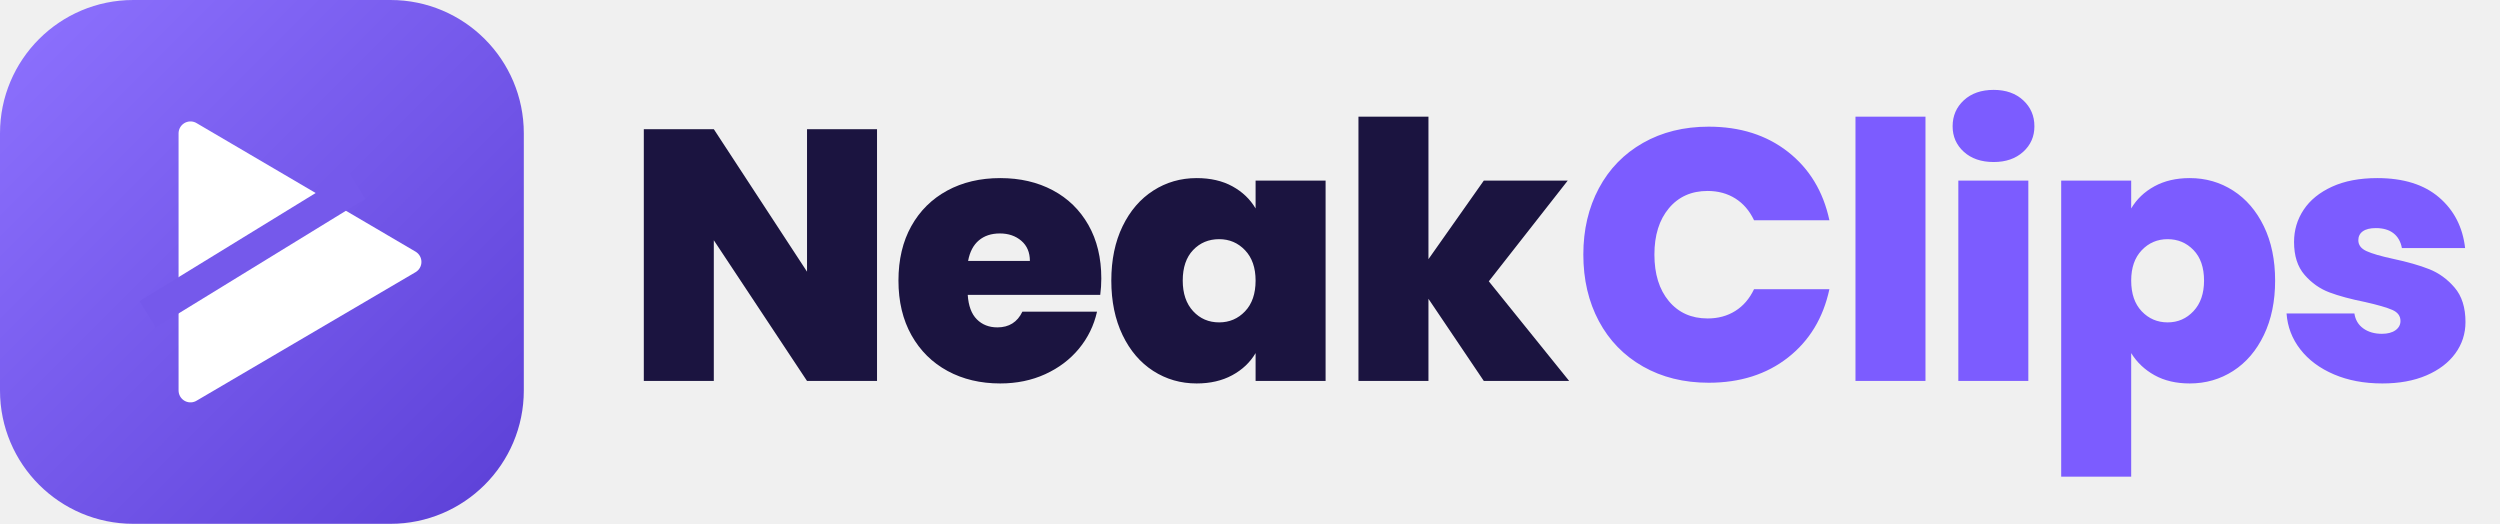
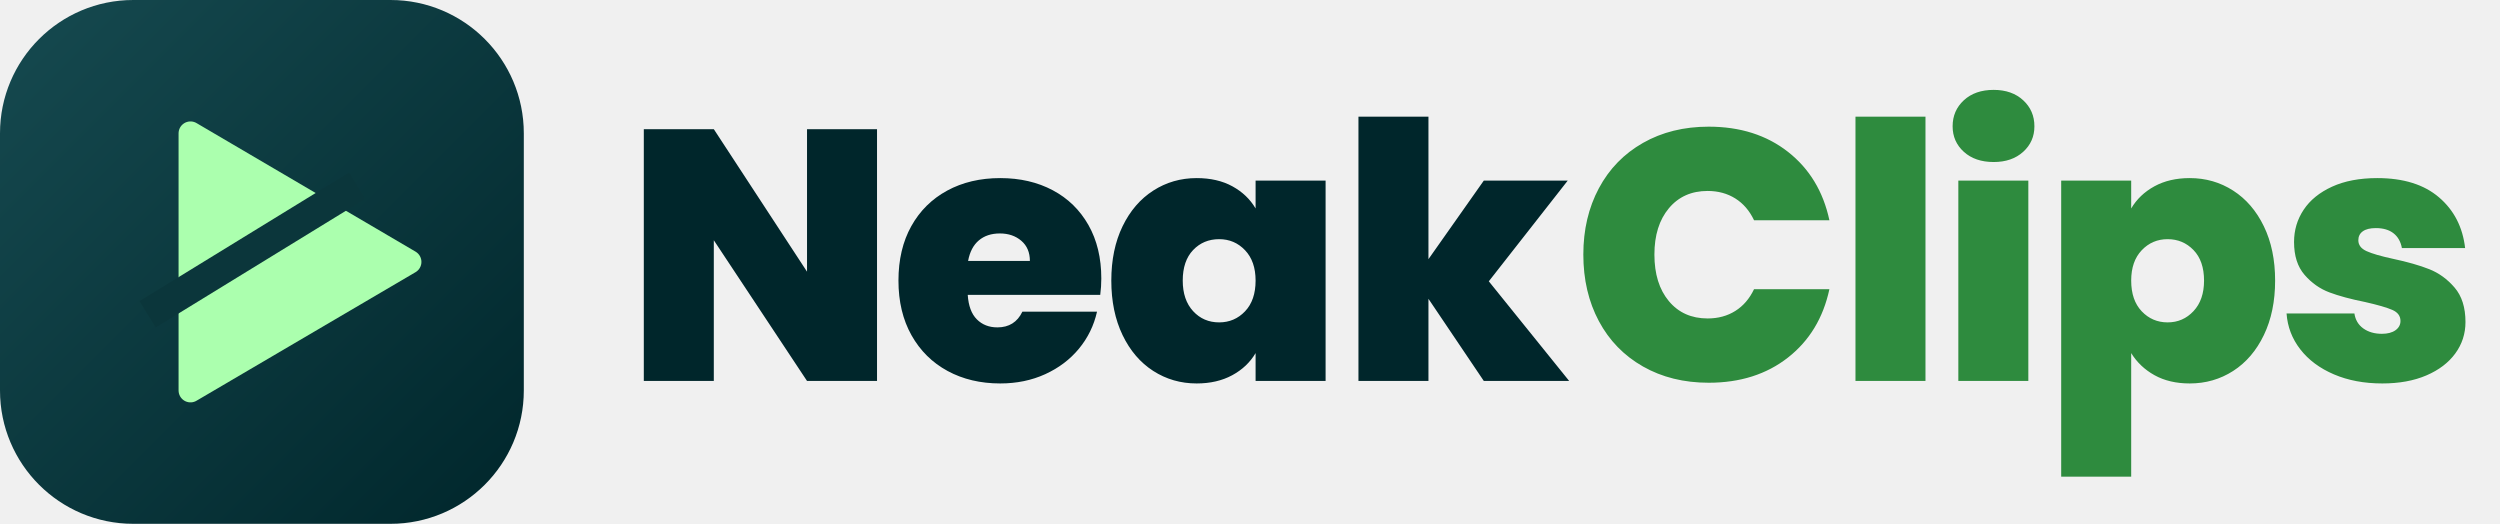
<svg xmlns="http://www.w3.org/2000/svg" width="1050" height="220" viewBox="0 0 1050 220" fill="none" role="img" aria-label="NeakClips">
  <defs>
    <linearGradient id="g" x1="0" y1="0" x2="220" y2="220" gradientUnits="userSpaceOnUse">
-       <stop offset="0" stop-color="#8E72FF" />
-       <stop offset="1" stop-color="#5B3FD6" />
+       <stop offset="0" stop-color="#164A50" />
+       <stop offset="1" stop-color="#00262B" />
    </linearGradient>
  </defs>
  <rect x="0" y="0" width="220" height="220" rx="56" fill="url(#g)" />
-   <polygon points="80,56 80,164 172,110" fill="#fff" stroke="#fff" stroke-width="10" stroke-linejoin="round" />
-   <line x1="62" y1="132" x2="150" y2="78" stroke="#7559EB" stroke-width="13" stroke-linecap="butt" />
-   <path d="M368.35 160.0H338.95L299.8 100.9V160.0H270.4V54.25H299.8L338.95 114.1V54.25H368.35Z M462.1 123.85H406.45Q406.9 130.75 410.275 134.125Q413.65 137.5 418.9 137.5Q426.25 137.5 429.4 130.9H460.75Q458.8 139.6 453.175 146.425Q447.55 153.25 439.0 157.15Q430.45 161.05 420.1 161.05Q407.65 161.05 397.975 155.8Q388.3 150.55 382.825 140.8Q377.35 131.05 377.35 117.85Q377.35 104.65 382.75 94.975Q388.15 85.3 397.825 80.05Q407.5 74.8 420.1 74.8Q432.55 74.8 442.15 79.9Q451.75 85.0 457.15 94.525Q462.55 104.05 462.55 116.95Q462.55 120.4 462.1 123.85ZM432.55 109.6Q432.55 104.2 428.95 101.125Q425.35 98.05 419.95 98.05Q414.55 98.05 411.1 100.975Q407.65 103.9 406.6 109.6Z M502.6 74.8Q511.3 74.8 517.6 78.25Q523.9 81.7 527.35 87.55V75.85H556.75V160.0H527.35V148.3Q523.9 154.15 517.525 157.6Q511.15 161.05 502.6 161.05Q492.55 161.05 484.375 155.8Q476.2 150.55 471.475 140.725Q466.75 130.9 466.75 117.85Q466.75 104.8 471.475 95.05Q476.2 85.3 484.375 80.05Q492.55 74.8 502.6 74.8ZM512.05 100.45Q505.45 100.45 501.1 105.025Q496.75 109.6 496.75 117.85Q496.75 125.95 501.1 130.675Q505.45 135.4 512.05 135.4Q518.5 135.4 522.925 130.75Q527.35 126.1 527.35 117.85Q527.35 109.75 522.925 105.1Q518.5 100.45 512.05 100.45Z M623.2 160.0 599.95 125.5V160.0H570.55V49.0H599.95V108.85L623.2 75.85H658.45L625.3 118.15L659.05 160.0Z" fill="#1B1440" />
-   <path d="M717.65 53.2Q737.45 53.2 750.95 63.775Q764.45 74.35 768.35 92.5H736.7Q733.85 86.5 728.825 83.35Q723.8 80.2 717.2 80.2Q707 80.2 700.925 87.475Q694.85 94.75 694.85 106.9Q694.85 119.2 700.925 126.475Q707 133.75 717.2 133.75Q723.8 133.75 728.825 130.6Q733.85 127.45 736.7 121.45H768.35Q764.45 139.6 750.95 150.175Q737.45 160.75 717.65 160.75Q702.05 160.75 690.05 153.925Q678.05 147.1 671.525 134.875Q665 122.65 665 106.9Q665 91.3 671.525 79.075Q678.05 66.85 690.05 60.025Q702.05 53.2 717.65 53.2Z M808.7 49.0V160.0H779.3V49.0Z M820.1 53.05Q820.1 46.45 824.825 42.1Q829.55 37.75 837.35 37.75Q845.0 37.75 849.725 42.1Q854.45 46.45 854.45 53.05Q854.45 59.5 849.725 63.775Q845.0 68.05 837.35 68.05Q829.55 68.05 824.825 63.775Q820.1 59.5 820.1 53.05ZM851.9 75.85V160.0H822.5V75.85Z M919.7 74.8Q929.75 74.8 937.925 80.05Q946.1 85.3 950.825 95.05Q955.55 104.8 955.55 117.85Q955.55 130.9 950.825 140.725Q946.1 150.55 937.925 155.8Q929.75 161.05 919.7 161.05Q911.15 161.05 904.925 157.6Q898.7 154.15 895.1 148.3V200.2H865.7V75.85H895.1V87.55Q898.55 81.7 904.85 78.25Q911.15 74.8 919.7 74.8ZM910.4 100.45Q903.95 100.45 899.525 105.1Q895.1 109.75 895.1 117.85Q895.1 126.1 899.525 130.75Q903.95 135.4 910.4 135.4Q916.85 135.4 921.275 130.675Q925.7 125.95 925.7 117.85Q925.7 109.6 921.275 105.025Q916.85 100.45 910.4 100.45Z M960.35 131.65H988.85Q989.45 135.7 992.6 137.95Q995.75 140.2 1000.4 140.2Q1004 140.2 1006.1 138.7Q1008.2 137.2 1008.2 134.8Q1008.2 131.65 1004.75 130.15Q1001.3 128.65 993.35 126.85Q984.35 125.05 978.35 122.8Q972.35 120.55 967.925 115.45Q963.5 110.35 963.5 101.65Q963.5 94.15 967.55 88.075Q971.6 82.0 979.475 78.4Q987.35 74.8 998.45 74.8Q1014.95 74.8 1024.4 82.9Q1033.85 91.0 1035.35 104.2H1008.8Q1008.05 100.15 1005.275 97.975Q1002.5 95.8 997.85 95.8Q994.25 95.8 992.375 97.15Q990.5 98.5 990.5 100.9Q990.5 103.9 993.95 105.475Q997.4 107.05 1005.05 108.7Q1014.2 110.65 1020.275 113.05Q1026.35 115.45 1030.925 120.775Q1035.5 126.1 1035.5 135.25Q1035.5 142.6 1031.225 148.45Q1026.95 154.3 1019.075 157.675Q1011.2 161.05 1000.55 161.05Q989.15 161.05 980.225 157.225Q971.3 153.4 966.125 146.725Q960.95 140.05 960.35 131.65Z" fill="#7C5CFF" />
+   <polygon points="80,56 80,164 172,110" fill="#ABFFAE" stroke="#ABFFAE" stroke-width="10" stroke-linejoin="round" />
+   <line x1="62" y1="132" x2="150" y2="78" stroke="#0B363B" stroke-width="13" />
+   <path d="M368.35 160.0H338.95L299.8 100.9V160.0H270.4V54.25H299.8L338.95 114.1V54.25H368.35Z M462.1 123.85H406.45Q406.9 130.75 410.275 134.125Q413.65 137.5 418.9 137.5Q426.25 137.5 429.4 130.9H460.75Q458.8 139.6 453.175 146.425Q447.55 153.25 439.0 157.15Q430.45 161.05 420.1 161.05Q407.65 161.05 397.975 155.8Q388.3 150.55 382.825 140.8Q377.35 131.05 377.35 117.85Q377.35 104.65 382.75 94.975Q388.15 85.3 397.825 80.05Q407.5 74.8 420.1 74.8Q432.55 74.8 442.15 79.9Q451.75 85.0 457.15 94.525Q462.55 104.05 462.55 116.95Q462.55 120.4 462.1 123.85ZM432.55 109.6Q432.55 104.2 428.95 101.125Q425.35 98.05 419.95 98.05Q414.55 98.05 411.1 100.975Q407.65 103.9 406.6 109.6Z M502.6 74.8Q511.3 74.8 517.6 78.25Q523.9 81.7 527.35 87.55V75.85H556.75V160.0H527.35V148.3Q523.9 154.15 517.525 157.6Q511.15 161.05 502.6 161.05Q492.55 161.05 484.375 155.8Q476.2 150.55 471.475 140.725Q466.75 130.9 466.75 117.85Q466.75 104.8 471.475 95.05Q476.2 85.3 484.375 80.05Q492.55 74.8 502.6 74.8ZM512.05 100.45Q505.45 100.45 501.1 105.025Q496.75 109.6 496.75 117.85Q496.75 125.95 501.1 130.675Q505.45 135.4 512.05 135.4Q518.5 135.4 522.925 130.75Q527.35 126.1 527.35 117.85Q527.35 109.75 522.925 105.1Q518.5 100.45 512.05 100.45Z M623.2 160.0 599.95 125.5V160.0H570.55V49.0H599.95V108.85L623.2 75.85H658.45L625.3 118.15L659.05 160.0Z" fill="#00262B" />
+   <path d="M717.65 53.2Q737.45 53.2 750.95 63.775Q764.45 74.35 768.35 92.5H736.7Q733.85 86.5 728.825 83.35Q723.8 80.2 717.2 80.2Q707 80.2 700.925 87.475Q694.85 94.75 694.85 106.9Q694.85 119.2 700.925 126.475Q707 133.75 717.2 133.75Q723.8 133.75 728.825 130.6Q733.85 127.45 736.7 121.45H768.35Q764.45 139.6 750.95 150.175Q737.45 160.75 717.65 160.75Q702.05 160.75 690.05 153.925Q678.05 147.1 671.525 134.875Q665 122.65 665 106.9Q665 91.3 671.525 79.075Q678.05 66.85 690.05 60.025Q702.05 53.2 717.65 53.2Z M808.7 49.0V160.0H779.3V49.0Z M820.1 53.05Q820.1 46.45 824.825 42.1Q829.55 37.75 837.35 37.75Q845.0 37.75 849.725 42.1Q854.45 46.45 854.45 53.05Q854.45 59.5 849.725 63.775Q845.0 68.05 837.35 68.05Q829.55 68.05 824.825 63.775Q820.1 59.5 820.1 53.05ZM851.9 75.85V160.0H822.5V75.85Z M919.7 74.8Q929.75 74.8 937.925 80.05Q946.1 85.3 950.825 95.05Q955.55 104.8 955.55 117.85Q955.55 130.9 950.825 140.725Q946.1 150.55 937.925 155.8Q929.75 161.05 919.7 161.05Q911.15 161.05 904.925 157.6Q898.7 154.15 895.1 148.3V200.2H865.7V75.85H895.1V87.55Q898.55 81.7 904.85 78.25Q911.15 74.8 919.7 74.8ZM910.4 100.45Q903.95 100.45 899.525 105.1Q895.1 109.75 895.1 117.85Q895.1 126.1 899.525 130.75Q903.95 135.4 910.4 135.4Q916.85 135.4 921.275 130.675Q925.7 125.95 925.7 117.85Q925.7 109.6 921.275 105.025Q916.85 100.45 910.4 100.45Z M960.35 131.65H988.85Q989.45 135.7 992.6 137.95Q995.75 140.2 1000.4 140.2Q1004 140.2 1006.1 138.7Q1008.2 137.2 1008.2 134.8Q1008.2 131.65 1004.75 130.15Q1001.3 128.65 993.35 126.85Q984.35 125.05 978.35 122.8Q972.35 120.55 967.925 115.45Q963.5 110.35 963.5 101.65Q963.5 94.15 967.55 88.075Q971.6 82.0 979.475 78.4Q987.35 74.8 998.45 74.8Q1014.95 74.8 1024.4 82.9Q1033.85 91.0 1035.35 104.2H1008.8Q1008.05 100.15 1005.275 97.975Q1002.5 95.8 997.85 95.8Q994.25 95.8 992.375 97.15Q990.5 98.5 990.5 100.9Q990.5 103.9 993.95 105.475Q997.4 107.05 1005.05 108.7Q1014.2 110.65 1020.275 113.05Q1026.35 115.45 1030.925 120.775Q1035.5 126.1 1035.5 135.25Q1035.5 142.6 1031.225 148.45Q1026.95 154.3 1019.075 157.675Q1011.2 161.05 1000.55 161.05Q989.15 161.05 980.225 157.225Q971.3 153.4 966.125 146.725Q960.95 140.05 960.35 131.65Z" fill="#2E8B3E" />
</svg>
